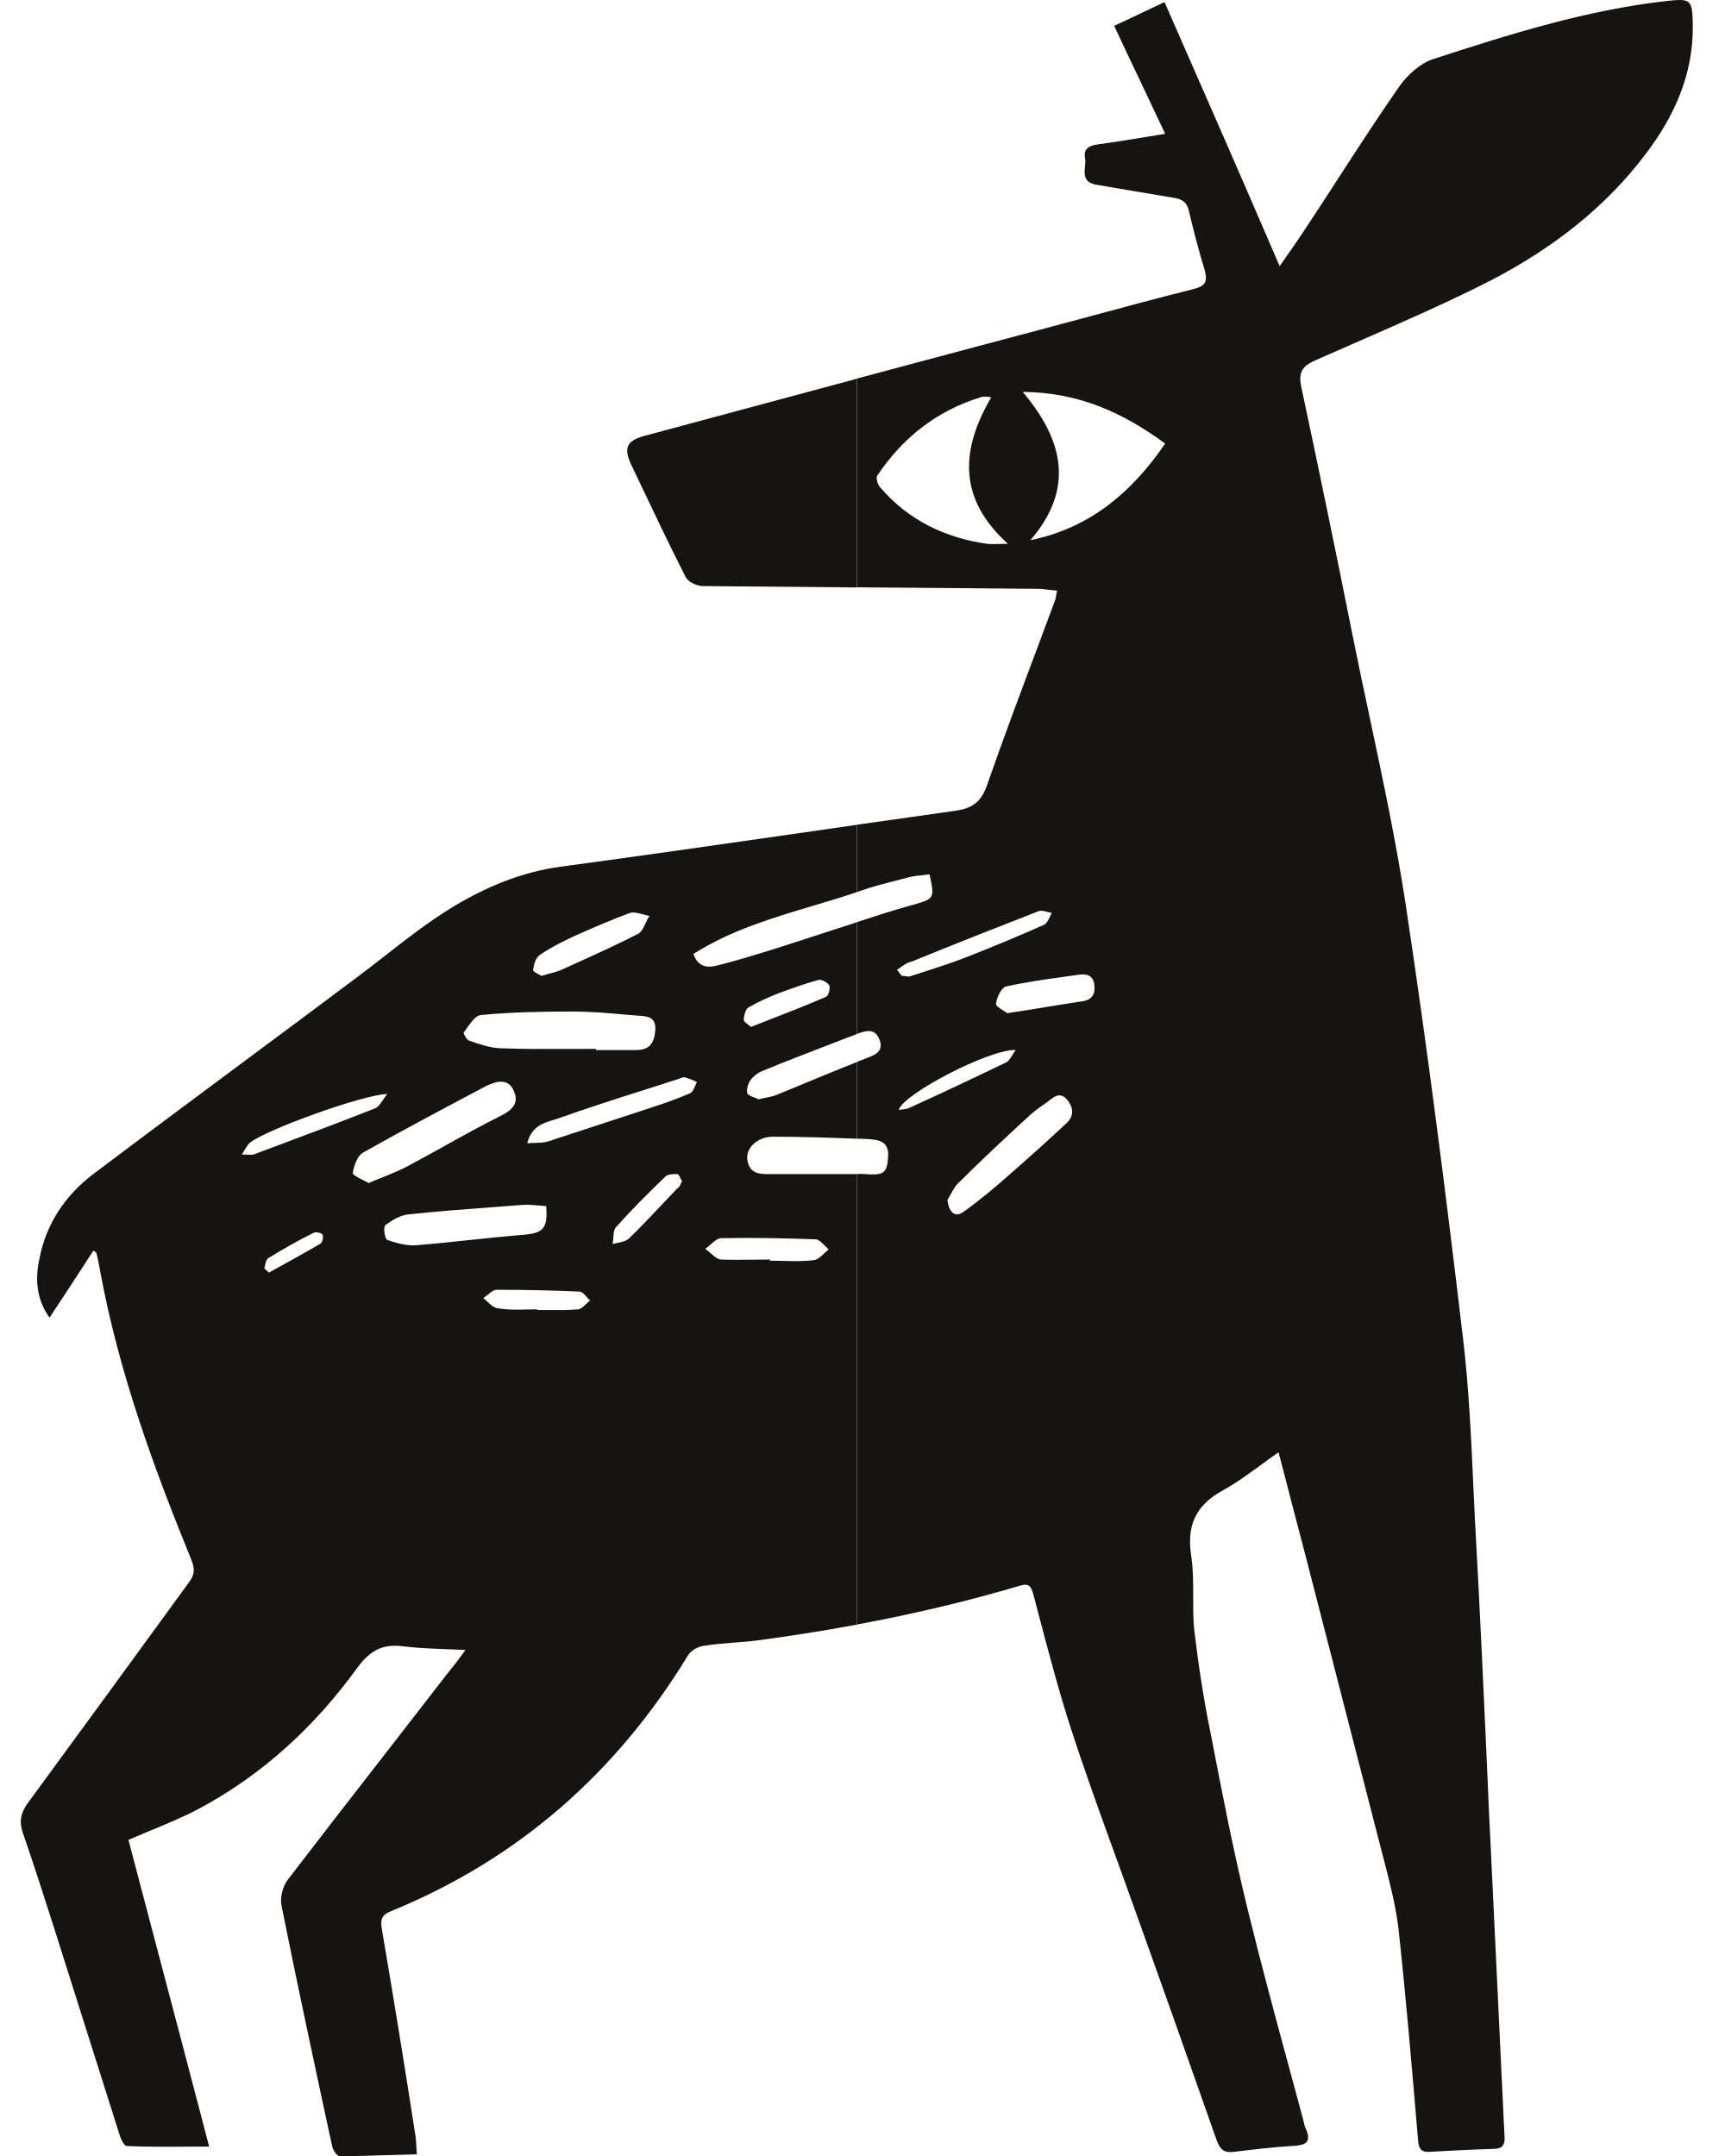
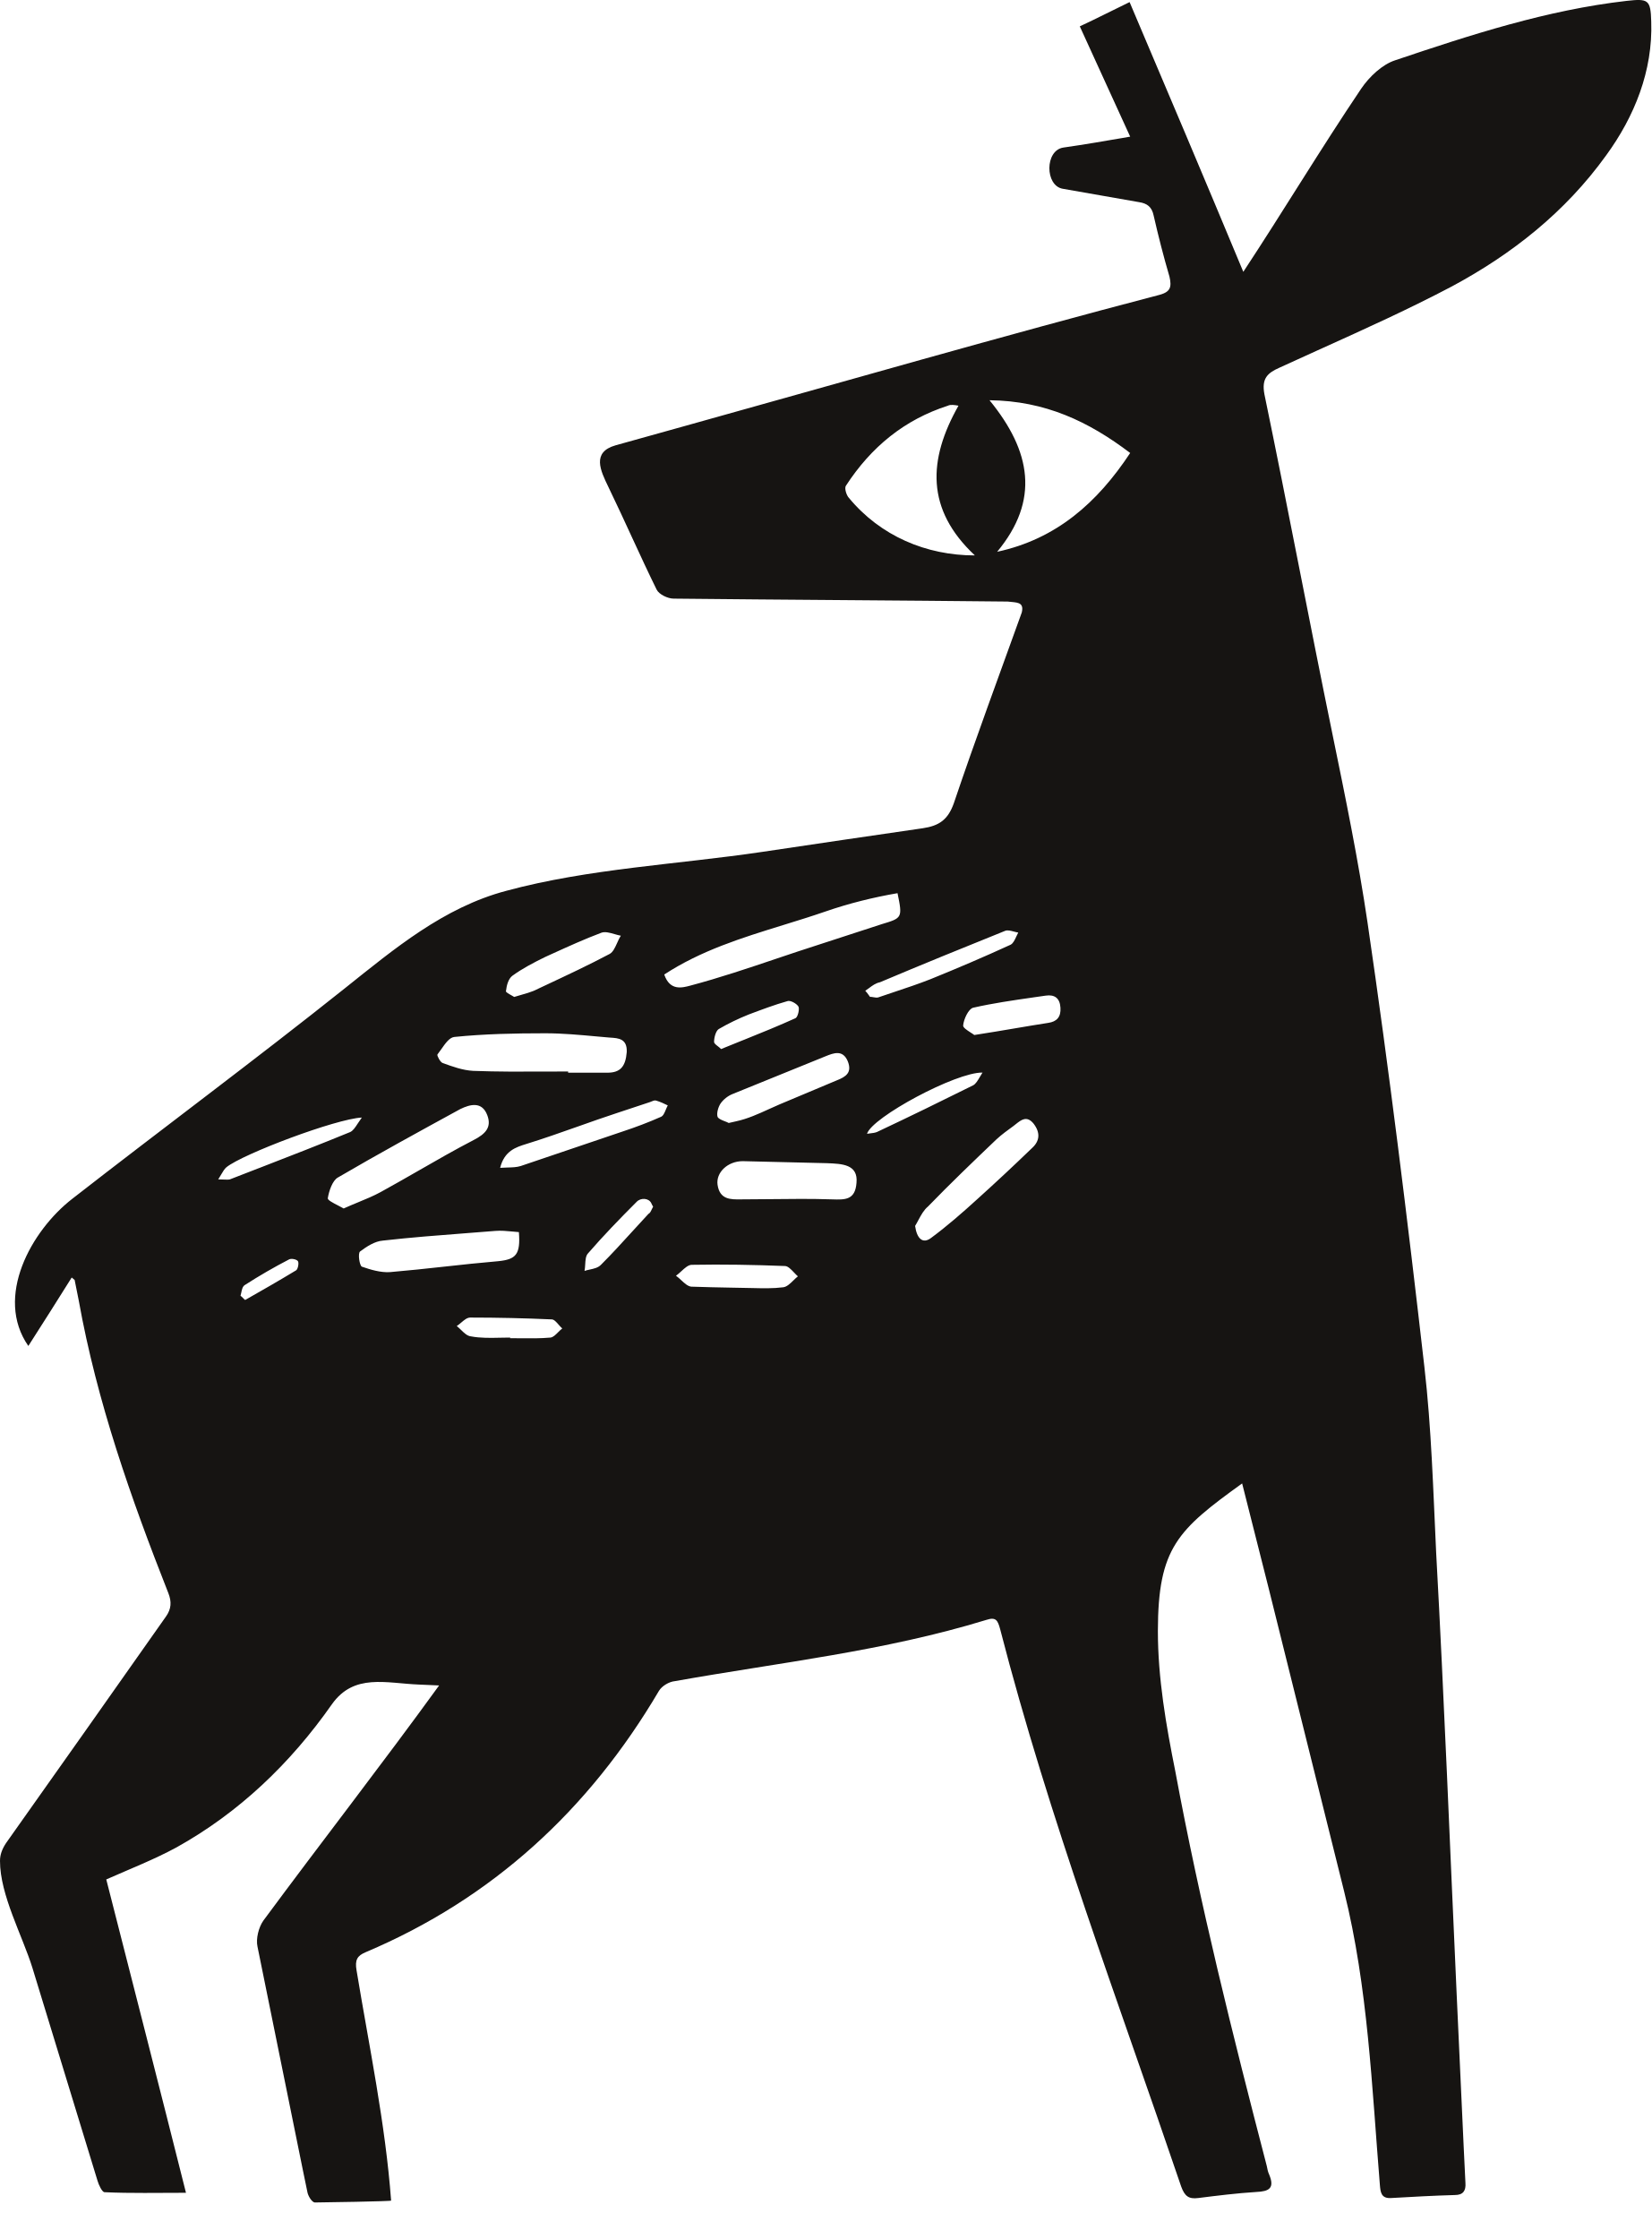
- <svg xmlns="http://www.w3.org/2000/svg" width="24" height="30" viewBox="0 0 24 30" fill="none">
-   <path d="M11.921 5.27C11.257 5.448 10.593 5.627 9.928 5.806C9.606 5.892 9.284 5.979 8.962 6.066C8.722 6.132 8.673 6.231 8.78 6.462C8.82 6.546 8.86 6.63 8.9 6.714C9.108 7.152 9.318 7.594 9.54 8.031C9.573 8.097 9.696 8.155 9.779 8.155C10.493 8.162 11.207 8.168 11.921 8.174V5.27Z" fill="#161412" />
-   <path fill-rule="evenodd" clip-rule="evenodd" d="M11.921 11.477C11.634 11.518 11.348 11.559 11.062 11.601C9.974 11.757 8.887 11.913 7.797 12.06C7.253 12.134 6.765 12.341 6.311 12.613C5.977 12.815 5.667 13.057 5.355 13.3C5.221 13.405 5.086 13.51 4.949 13.612C4.449 13.987 3.947 14.36 3.446 14.732C2.731 15.264 2.016 15.795 1.308 16.329C0.911 16.626 0.639 17.03 0.548 17.518C0.49 17.782 0.499 18.071 0.689 18.335C0.903 18.013 1.101 17.708 1.299 17.402C1.312 17.412 1.322 17.418 1.328 17.422C1.338 17.428 1.341 17.43 1.341 17.435C1.362 17.514 1.378 17.599 1.392 17.679C1.394 17.692 1.396 17.704 1.399 17.716C1.655 19.095 2.133 20.407 2.662 21.704C2.711 21.828 2.711 21.91 2.629 22.017L2.628 22.019C1.877 23.05 1.126 24.082 0.375 25.105C0.284 25.238 0.267 25.353 0.317 25.502C0.466 25.931 0.606 26.369 0.746 26.806L1.663 29.704C1.679 29.762 1.729 29.861 1.762 29.861C2.039 29.873 2.316 29.872 2.607 29.87C2.706 29.87 2.807 29.869 2.91 29.869C2.657 28.899 2.401 27.929 2.146 26.963C2.026 26.508 1.906 26.053 1.787 25.601C1.881 25.561 1.974 25.522 2.065 25.484C2.311 25.382 2.549 25.284 2.777 25.163C3.653 24.693 4.379 24.024 4.965 23.215C5.147 22.967 5.32 22.868 5.618 22.909C5.805 22.932 5.993 22.939 6.194 22.947C6.285 22.95 6.379 22.954 6.476 22.959C6.449 22.995 6.425 23.027 6.404 23.057C6.346 23.135 6.304 23.191 6.262 23.239C5.953 23.639 5.644 24.038 5.334 24.436C4.888 25.009 4.442 25.583 3.999 26.162C3.933 26.253 3.892 26.41 3.917 26.517C4.12 27.533 4.337 28.543 4.555 29.558C4.576 29.656 4.598 29.754 4.619 29.853C4.627 29.911 4.685 30.002 4.726 30.002C4.96 30.002 5.195 29.994 5.431 29.987C5.553 29.983 5.676 29.98 5.799 29.977C5.796 29.931 5.794 29.893 5.792 29.859C5.79 29.814 5.788 29.775 5.783 29.737C5.634 28.771 5.477 27.805 5.312 26.839C5.287 26.699 5.32 26.641 5.444 26.592C7.219 25.865 8.582 24.66 9.573 23.033C9.614 22.967 9.713 22.909 9.796 22.901C9.929 22.878 10.066 22.868 10.204 22.857C10.312 22.849 10.421 22.841 10.53 22.827C10.996 22.765 11.46 22.692 11.921 22.606V16.337H10.77C10.756 16.337 10.741 16.337 10.727 16.337C10.581 16.339 10.428 16.341 10.398 16.139C10.373 15.974 10.539 15.817 10.753 15.817C11.143 15.817 11.532 15.83 11.921 15.845V14.778C11.702 14.865 11.485 14.954 11.268 15.044C11.111 15.11 10.953 15.175 10.795 15.239C10.754 15.254 10.71 15.263 10.66 15.273C10.628 15.28 10.593 15.287 10.555 15.297C10.541 15.288 10.52 15.28 10.498 15.272C10.458 15.257 10.414 15.241 10.398 15.214C10.382 15.165 10.406 15.082 10.44 15.032C10.481 14.975 10.547 14.925 10.613 14.9C10.921 14.772 11.234 14.653 11.547 14.532C11.672 14.485 11.796 14.437 11.921 14.388V12.833C11.901 12.839 11.88 12.846 11.86 12.853C11.75 12.889 11.64 12.925 11.529 12.96C11.438 12.989 11.347 13.019 11.255 13.049C10.859 13.178 10.462 13.307 10.06 13.414C10.046 13.417 10.031 13.421 10.015 13.425C9.897 13.456 9.727 13.499 9.647 13.274C10.165 12.946 10.744 12.773 11.324 12.6C11.524 12.54 11.723 12.48 11.921 12.414V11.477ZM8.293 14.611V14.595C8.184 14.595 8.075 14.595 7.965 14.596C7.633 14.597 7.296 14.599 6.955 14.586C6.807 14.578 6.666 14.529 6.526 14.479C6.493 14.471 6.443 14.38 6.452 14.364C6.47 14.342 6.488 14.317 6.506 14.291C6.563 14.213 6.622 14.13 6.691 14.124C7.112 14.083 7.541 14.075 7.971 14.075C8.212 14.075 8.458 14.096 8.701 14.118C8.758 14.123 8.815 14.128 8.871 14.132C8.876 14.133 8.881 14.133 8.887 14.133C9.006 14.141 9.126 14.149 9.118 14.331C9.102 14.529 9.028 14.611 8.846 14.611H8.293ZM5.333 16.378C5.268 16.404 5.2 16.43 5.131 16.461C5.108 16.448 5.082 16.436 5.056 16.423C4.979 16.384 4.901 16.345 4.908 16.32C4.924 16.221 4.974 16.081 5.048 16.04C5.618 15.718 6.196 15.412 6.773 15.107C6.914 15.041 7.079 14.999 7.153 15.189C7.219 15.354 7.129 15.445 6.964 15.528C6.701 15.659 6.443 15.802 6.187 15.945C6.008 16.044 5.83 16.143 5.651 16.238C5.551 16.29 5.445 16.332 5.333 16.378ZM7.508 16.775C7.538 16.778 7.568 16.781 7.599 16.783C7.624 17.088 7.558 17.154 7.31 17.179C7.054 17.2 6.8 17.227 6.547 17.253C6.293 17.28 6.039 17.307 5.783 17.328C5.651 17.336 5.51 17.295 5.387 17.253C5.354 17.237 5.329 17.072 5.362 17.047C5.453 16.981 5.568 16.907 5.684 16.898C6.08 16.855 6.476 16.826 6.873 16.796C7.005 16.786 7.137 16.777 7.269 16.766C7.348 16.76 7.426 16.767 7.508 16.775ZM7.44 15.903C7.407 15.904 7.372 15.905 7.335 15.908C7.395 15.675 7.557 15.627 7.704 15.582C7.719 15.578 7.733 15.574 7.748 15.569C8.154 15.424 8.569 15.291 8.983 15.16C9.133 15.112 9.283 15.064 9.432 15.016C9.443 15.013 9.454 15.008 9.465 15.004C9.487 14.995 9.509 14.986 9.531 14.991C9.589 15.008 9.647 15.032 9.696 15.057C9.686 15.075 9.678 15.095 9.669 15.115C9.65 15.159 9.632 15.203 9.597 15.214C9.424 15.288 9.242 15.354 9.061 15.412L7.624 15.883C7.568 15.9 7.508 15.901 7.44 15.903ZM7.644 13.548C7.609 13.557 7.573 13.567 7.533 13.579C7.523 13.573 7.511 13.567 7.498 13.559C7.455 13.536 7.405 13.509 7.418 13.497C7.426 13.422 7.451 13.332 7.508 13.29C7.649 13.191 7.814 13.109 7.971 13.034C8.006 13.019 8.041 13.004 8.075 12.988C8.303 12.888 8.527 12.79 8.763 12.704C8.815 12.687 8.883 12.706 8.95 12.724C8.979 12.732 9.008 12.74 9.036 12.745C9.014 12.776 8.997 12.813 8.981 12.848C8.953 12.909 8.926 12.967 8.879 12.993C8.579 13.147 8.279 13.283 7.973 13.421C7.918 13.446 7.862 13.471 7.806 13.497C7.754 13.518 7.702 13.532 7.644 13.548ZM10.712 17.542V17.526C10.635 17.526 10.558 17.527 10.482 17.528C10.331 17.53 10.181 17.531 10.027 17.526C9.979 17.52 9.934 17.48 9.888 17.439C9.863 17.417 9.838 17.395 9.812 17.377C9.837 17.361 9.862 17.339 9.886 17.317C9.936 17.273 9.985 17.229 10.035 17.229C10.473 17.22 10.91 17.229 11.348 17.245C11.389 17.245 11.435 17.292 11.478 17.336C11.496 17.354 11.513 17.371 11.529 17.386C11.509 17.401 11.488 17.421 11.467 17.441C11.421 17.484 11.374 17.529 11.323 17.534C11.182 17.552 11.036 17.549 10.889 17.545C10.83 17.544 10.771 17.542 10.712 17.542ZM3.479 15.899C3.71 15.718 5.023 15.239 5.387 15.222C5.365 15.252 5.346 15.279 5.33 15.303C5.29 15.361 5.262 15.403 5.221 15.421C4.794 15.59 4.366 15.751 3.935 15.912C3.8 15.963 3.664 16.013 3.529 16.064C3.508 16.07 3.482 16.068 3.445 16.067C3.422 16.066 3.395 16.064 3.364 16.064C3.38 16.041 3.393 16.019 3.405 15.998C3.431 15.956 3.451 15.922 3.479 15.899ZM7.475 18.228V18.219C7.43 18.219 7.385 18.22 7.339 18.221C7.2 18.225 7.059 18.228 6.922 18.203C6.871 18.197 6.828 18.156 6.784 18.115C6.765 18.097 6.745 18.078 6.724 18.063C6.746 18.049 6.767 18.032 6.787 18.015C6.829 17.98 6.87 17.947 6.914 17.947C7.302 17.947 7.682 17.955 8.062 17.972C8.095 17.972 8.128 18.008 8.161 18.045C8.177 18.064 8.194 18.082 8.21 18.096C8.19 18.11 8.17 18.129 8.151 18.148C8.116 18.181 8.082 18.214 8.045 18.219C7.903 18.232 7.76 18.23 7.618 18.229C7.57 18.228 7.523 18.228 7.475 18.228ZM10.729 14.179C10.636 14.216 10.542 14.252 10.448 14.289C10.433 14.274 10.416 14.262 10.4 14.25C10.373 14.229 10.349 14.211 10.349 14.19C10.349 14.132 10.373 14.042 10.415 14.017C10.547 13.943 10.687 13.877 10.836 13.819C11.018 13.753 11.199 13.687 11.381 13.637C11.422 13.62 11.513 13.67 11.538 13.711C11.554 13.744 11.529 13.852 11.496 13.868C11.248 13.977 10.99 14.078 10.729 14.179ZM9.465 16.39C9.473 16.407 9.481 16.424 9.49 16.436C9.482 16.449 9.476 16.462 9.47 16.474C9.458 16.501 9.447 16.524 9.424 16.535C9.35 16.612 9.276 16.69 9.203 16.768C9.056 16.924 8.909 17.08 8.755 17.229C8.715 17.268 8.656 17.281 8.598 17.293C8.573 17.298 8.547 17.303 8.524 17.311C8.53 17.284 8.531 17.254 8.533 17.224C8.537 17.164 8.54 17.105 8.574 17.072C8.788 16.832 9.019 16.601 9.259 16.37C9.292 16.337 9.366 16.337 9.424 16.337C9.439 16.337 9.452 16.363 9.465 16.39ZM3.71 17.679C3.7 17.668 3.69 17.658 3.677 17.65C3.682 17.637 3.685 17.622 3.688 17.606C3.697 17.564 3.707 17.519 3.743 17.501C3.942 17.377 4.148 17.262 4.363 17.154C4.396 17.138 4.47 17.154 4.487 17.179C4.503 17.204 4.487 17.286 4.462 17.303C4.222 17.443 3.983 17.575 3.743 17.707C3.731 17.699 3.721 17.689 3.71 17.679Z" fill="#161412" />
-   <path fill-rule="evenodd" clip-rule="evenodd" d="M11.921 8.172V5.268C12.772 5.04 13.624 4.812 14.477 4.586C14.667 4.535 14.857 4.484 15.048 4.433C15.571 4.292 16.097 4.15 16.623 4.017C16.78 3.975 16.797 3.909 16.764 3.769C16.681 3.496 16.607 3.216 16.541 2.935C16.516 2.819 16.45 2.77 16.334 2.753C16.157 2.724 15.977 2.693 15.798 2.663C15.618 2.632 15.439 2.601 15.261 2.572C15.075 2.542 15.085 2.429 15.095 2.319C15.099 2.277 15.103 2.236 15.096 2.2C15.071 2.068 15.154 2.027 15.269 2.01C15.567 1.969 15.864 1.919 16.211 1.862C16.091 1.606 15.973 1.358 15.856 1.11C15.738 0.863 15.62 0.615 15.501 0.359C15.647 0.293 15.784 0.228 15.925 0.16C16.015 0.117 16.106 0.074 16.202 0.029C16.739 1.251 17.267 2.456 17.804 3.703C17.853 3.631 17.9 3.564 17.947 3.498C18.018 3.396 18.086 3.299 18.151 3.199C18.307 2.964 18.461 2.726 18.615 2.488C18.893 2.059 19.172 1.629 19.464 1.209C19.579 1.044 19.761 0.879 19.943 0.821C21.008 0.475 22.081 0.136 23.204 0.012C23.271 0.005 23.325 0 23.369 0C23.523 0 23.544 0.061 23.551 0.293C23.552 0.323 23.552 0.353 23.552 0.382C23.552 0.384 23.552 0.385 23.552 0.386C23.552 1.033 23.301 1.605 22.915 2.118C22.337 2.894 21.586 3.463 20.744 3.901C20.144 4.207 19.53 4.475 18.913 4.745C18.715 4.832 18.515 4.919 18.316 5.007C18.143 5.082 18.06 5.156 18.102 5.371C18.349 6.527 18.589 7.691 18.82 8.847C18.897 9.233 18.979 9.62 19.062 10.007C19.243 10.86 19.424 11.713 19.555 12.57C19.86 14.585 20.116 16.6 20.355 18.622C20.436 19.303 20.468 19.995 20.499 20.684C20.506 20.839 20.513 20.994 20.521 21.149C20.593 22.426 20.65 23.71 20.707 24.987L20.71 25.071C20.744 25.764 20.777 26.46 20.81 27.156C20.843 27.851 20.876 28.547 20.909 29.24L20.933 29.736C20.942 29.843 20.9 29.901 20.785 29.901C20.488 29.909 20.182 29.926 19.885 29.942C19.744 29.951 19.736 29.86 19.728 29.761L19.721 29.682C19.641 28.734 19.56 27.778 19.456 26.829C19.419 26.519 19.339 26.208 19.259 25.898C19.247 25.853 19.236 25.809 19.224 25.764L18.159 21.628C18.096 21.392 18.035 21.157 17.973 20.918C17.913 20.686 17.853 20.451 17.788 20.208C17.704 20.266 17.624 20.325 17.545 20.383C17.366 20.514 17.192 20.641 17.003 20.744C16.632 20.951 16.508 21.232 16.574 21.653C16.601 21.839 16.601 22.027 16.601 22.216C16.601 22.37 16.6 22.524 16.615 22.676C16.673 23.164 16.747 23.651 16.846 24.13C17.003 24.947 17.16 25.756 17.358 26.565C17.543 27.322 17.747 28.075 17.952 28.83C18.013 29.054 18.074 29.279 18.134 29.505C18.143 29.546 18.151 29.587 18.168 29.62C18.25 29.81 18.168 29.851 17.986 29.86C17.713 29.876 17.441 29.909 17.169 29.942C17.036 29.959 16.979 29.917 16.929 29.785C16.549 28.704 16.169 27.63 15.781 26.549C15.694 26.305 15.606 26.062 15.518 25.819C15.304 25.231 15.091 24.643 14.898 24.047C14.737 23.55 14.603 23.041 14.469 22.536C14.439 22.42 14.409 22.305 14.378 22.189C14.345 22.074 14.32 22.024 14.188 22.065C13.441 22.287 12.685 22.463 11.921 22.605V16.335H12.008C12.297 16.36 12.338 16.327 12.355 16.113C12.38 15.865 12.207 15.857 12.042 15.848L12.041 15.848C12.001 15.847 11.961 15.845 11.921 15.844V14.777C11.972 14.757 12.023 14.737 12.074 14.717C12.206 14.668 12.297 14.61 12.231 14.453C12.167 14.309 12.057 14.343 11.952 14.375C11.949 14.377 11.945 14.377 11.942 14.379C11.935 14.381 11.928 14.384 11.921 14.387V12.831C12.175 12.748 12.428 12.666 12.685 12.595C12.694 12.593 12.703 12.59 12.711 12.588C12.999 12.505 13.005 12.503 12.933 12.166C12.894 12.172 12.855 12.176 12.817 12.18C12.757 12.186 12.699 12.192 12.644 12.207C12.584 12.223 12.524 12.239 12.463 12.254C12.306 12.294 12.146 12.335 11.992 12.389C11.968 12.397 11.944 12.405 11.921 12.413V11.476C12.376 11.411 12.832 11.346 13.288 11.282C13.519 11.249 13.643 11.167 13.726 10.944C13.949 10.303 14.186 9.672 14.423 9.04C14.51 8.808 14.597 8.576 14.683 8.343C14.687 8.33 14.688 8.317 14.691 8.303C14.694 8.28 14.698 8.254 14.708 8.219C14.625 8.211 14.551 8.203 14.485 8.194C13.701 8.186 12.916 8.18 12.132 8.174C12.062 8.173 11.991 8.173 11.921 8.172ZM16.211 6.172C15.748 6.849 15.17 7.344 14.336 7.517C14.939 6.816 14.815 6.147 14.229 5.453C15.014 5.461 15.624 5.742 16.211 6.172ZM13.701 5.519C13.717 5.519 13.742 5.519 13.791 5.528C13.362 6.262 13.329 6.939 14.023 7.567C13.978 7.567 13.938 7.568 13.902 7.569C13.839 7.571 13.786 7.572 13.734 7.567C13.148 7.484 12.636 7.237 12.248 6.783C12.214 6.75 12.181 6.65 12.206 6.617C12.561 6.089 13.032 5.717 13.643 5.528C13.659 5.519 13.684 5.519 13.701 5.519ZM13.403 16.864C13.288 16.946 13.205 16.872 13.181 16.699C13.197 16.673 13.212 16.645 13.227 16.618C13.265 16.55 13.303 16.482 13.362 16.434C13.676 16.121 14.006 15.815 14.328 15.518C14.402 15.452 14.485 15.394 14.568 15.336C14.578 15.329 14.589 15.32 14.599 15.312C14.678 15.252 14.754 15.194 14.848 15.303C14.947 15.427 14.939 15.543 14.824 15.642C14.576 15.873 14.32 16.104 14.064 16.327C13.849 16.517 13.635 16.699 13.403 16.864ZM12.53 13.558C12.513 13.534 12.498 13.515 12.479 13.495C12.497 13.484 12.514 13.471 12.532 13.459C12.579 13.425 12.625 13.392 12.685 13.38C13.271 13.14 13.858 12.909 14.452 12.678C14.486 12.666 14.531 12.678 14.574 12.689C14.595 12.695 14.615 12.7 14.634 12.703C14.624 12.719 14.616 12.736 14.607 12.755C14.585 12.802 14.562 12.85 14.526 12.868C14.155 13.033 13.775 13.19 13.395 13.338C13.228 13.402 13.056 13.457 12.884 13.513C12.809 13.537 12.735 13.561 12.66 13.586C12.641 13.591 12.619 13.587 12.595 13.583C12.579 13.581 12.562 13.578 12.545 13.578C12.54 13.571 12.535 13.564 12.53 13.558ZM14.586 14.007C14.407 14.037 14.22 14.067 14.014 14.098C14.003 14.088 13.984 14.077 13.963 14.064C13.913 14.033 13.852 13.995 13.858 13.966C13.866 13.883 13.932 13.743 13.998 13.726C14.277 13.665 14.555 13.626 14.838 13.587C14.899 13.579 14.96 13.57 15.022 13.561C15.146 13.545 15.22 13.594 15.228 13.726C15.236 13.85 15.179 13.916 15.055 13.933C14.899 13.956 14.746 13.981 14.586 14.007ZM12.551 15.438C12.535 15.439 12.519 15.441 12.504 15.444C12.569 15.221 13.758 14.601 14.13 14.61C14.117 14.629 14.105 14.649 14.094 14.667C14.062 14.72 14.034 14.765 13.998 14.783C13.552 14.998 13.098 15.213 12.644 15.419C12.616 15.43 12.584 15.434 12.551 15.438Z" fill="#161412" />
+ <svg xmlns="http://www.w3.org/2000/svg" width="100%" height="100%" viewBox="0 0 45 61" fill="none">
+   <path fill-rule="evenodd" clip-rule="evenodd" d="M18.357 16.309C18.197 16.309 17.957 16.194 17.893 16.062C17.439 15.138 17.028 14.193 16.579 13.267C16.362 12.819 16.119 12.319 16.776 12.132L18.645 11.611C22.964 10.409 27.265 9.166 31.597 8.033C31.9 7.951 31.932 7.818 31.869 7.538C31.709 6.993 31.565 6.431 31.437 5.87C31.389 5.639 31.262 5.54 31.038 5.507C30.695 5.449 30.347 5.387 30 5.325C29.652 5.263 29.305 5.201 28.962 5.143C28.475 5.062 28.468 4.096 28.978 4.02C29.553 3.938 30.128 3.839 30.798 3.723C30.335 2.699 29.888 1.742 29.425 0.718C29.888 0.503 30.303 0.288 30.782 0.057C31.821 2.501 32.843 4.912 33.881 7.406C34.969 5.755 35.987 4.058 37.091 2.419C37.315 2.088 37.666 1.758 38.017 1.643C40.078 0.949 42.154 0.272 44.326 0.024C44.917 -0.042 44.981 -0.009 44.997 0.586C45.044 1.928 44.541 3.174 43.767 4.235C42.649 5.787 41.196 6.927 39.567 7.802C38.407 8.414 37.22 8.95 36.026 9.49L35.882 9.555C35.545 9.707 35.208 9.86 34.871 10.015C34.536 10.163 34.376 10.312 34.456 10.741C35.096 13.828 35.678 16.927 36.313 20.015C36.663 21.719 37.014 23.426 37.267 25.141C37.858 29.17 38.353 33.199 38.816 37.245C39.008 38.913 39.056 40.614 39.136 42.298C39.356 46.3 39.511 50.307 39.694 54.311L39.886 58.481L39.934 59.472C39.95 59.686 39.87 59.802 39.647 59.802C39.072 59.818 38.481 59.851 37.906 59.884C37.634 59.901 37.618 59.719 37.602 59.521C37.383 56.848 37.279 54.143 36.628 51.529L34.568 43.256L34.164 41.66C34.062 41.254 33.959 40.841 33.849 40.415C32.096 41.679 31.556 42.166 31.553 44.432C31.552 45.718 31.776 47.001 32.028 48.259C32.7 51.88 33.593 55.447 34.52 59.009C34.536 59.092 34.552 59.174 34.584 59.24C34.743 59.62 34.584 59.703 34.232 59.719C33.705 59.752 33.178 59.818 32.651 59.884C32.395 59.917 32.284 59.835 32.188 59.571C30.473 54.522 28.586 49.547 27.253 44.379C27.189 44.147 27.141 44.048 26.885 44.131C24.087 44.989 21.248 45.292 18.389 45.802C18.229 45.818 18.037 45.934 17.957 46.066C16.041 49.319 13.405 51.73 9.972 53.183C9.732 53.282 9.668 53.398 9.716 53.679C10.059 55.755 10.502 57.854 10.658 59.954C10.658 59.974 8.759 60.005 8.582 60.005C8.502 60.005 8.39 59.824 8.374 59.708L8.252 59.117L7.017 53.035C6.969 52.82 7.049 52.506 7.177 52.325C8.768 50.172 10.403 48.075 11.966 45.919C11.778 45.909 11.597 45.902 11.421 45.895C10.52 45.86 9.649 45.581 9.045 46.431C7.911 48.05 6.506 49.387 4.813 50.329C4.206 50.659 3.567 50.907 2.896 51.204C3.622 54.049 4.352 56.893 5.068 59.741C4.286 59.741 3.567 59.758 2.848 59.725C2.784 59.725 2.689 59.526 2.657 59.411L0.884 53.615C0.611 52.735 -0.001 51.627 0 50.699C0 50.534 0.054 50.38 0.165 50.213C1.623 48.159 3.073 46.099 4.524 44.039C4.669 43.833 4.68 43.641 4.589 43.407C3.567 40.815 2.641 38.189 2.146 35.432L2.034 34.872L1.954 34.805C1.57 35.415 1.187 36.026 0.772 36.67C-0.156 35.335 0.852 33.527 1.97 32.66C4.436 30.739 6.95 28.876 9.394 26.928C10.747 25.849 12.09 24.721 13.799 24.269C16.038 23.663 18.479 23.55 20.771 23.209C22.228 22.992 23.685 22.776 25.145 22.565C25.592 22.499 25.831 22.334 25.991 21.888C26.582 20.137 27.222 18.417 27.844 16.686C27.916 16.387 27.694 16.419 27.46 16.389C24.426 16.356 21.391 16.342 18.357 16.309ZM20.06 30.549C19.999 30.562 19.932 30.576 19.858 30.595C19.83 30.578 19.79 30.563 19.748 30.547C19.671 30.517 19.586 30.484 19.555 30.43C19.523 30.331 19.57 30.166 19.634 30.067C19.714 29.951 19.842 29.852 19.97 29.803L22.5 28.776C22.716 28.689 22.964 28.591 23.1 28.908C23.228 29.222 23.052 29.337 22.797 29.436L21.237 30.091C21.143 30.131 21.049 30.174 20.954 30.217C20.664 30.349 20.37 30.483 20.06 30.549ZM18.813 26.852C18.585 26.913 18.256 27.001 18.101 26.55C19.104 25.895 20.215 25.551 21.332 25.206C21.717 25.087 22.103 24.968 22.486 24.836C23.126 24.614 23.79 24.449 24.458 24.334C24.597 25.008 24.586 25.011 24.028 25.178L21.743 25.922C21.557 25.984 21.371 26.047 21.185 26.109C20.4 26.374 19.614 26.639 18.813 26.852ZM15.482 29.225V29.192C15.271 29.192 15.059 29.193 14.847 29.194C14.205 29.197 13.554 29.2 12.894 29.175C12.607 29.159 12.335 29.06 12.064 28.961C12 28.944 11.904 28.762 11.92 28.729C11.955 28.685 11.99 28.636 12.025 28.585C12.135 28.427 12.25 28.263 12.383 28.251C13.198 28.168 14.028 28.151 14.859 28.151C15.325 28.151 15.802 28.195 16.272 28.238C16.382 28.248 16.491 28.258 16.6 28.267L16.63 28.269C16.86 28.284 17.094 28.3 17.079 28.663C17.047 29.06 16.903 29.225 16.552 29.225H15.482ZM9.756 32.757C9.63 32.809 9.499 32.863 9.365 32.924C9.321 32.899 9.271 32.873 9.221 32.847C9.071 32.77 8.921 32.693 8.933 32.643C8.965 32.445 9.061 32.164 9.205 32.082C10.307 31.438 11.425 30.827 12.543 30.216C12.814 30.084 13.134 30.001 13.278 30.381C13.405 30.711 13.23 30.893 12.91 31.058C12.402 31.321 11.904 31.607 11.408 31.892C11.063 32.09 10.718 32.288 10.371 32.478C10.179 32.583 9.974 32.667 9.756 32.757ZM13.964 33.552C14.022 33.558 14.081 33.563 14.14 33.568C14.188 34.179 14.06 34.311 13.581 34.36C13.086 34.402 12.595 34.455 12.104 34.509C11.613 34.563 11.122 34.616 10.626 34.658C10.371 34.674 10.099 34.592 9.86 34.509C9.796 34.476 9.748 34.146 9.812 34.096C9.988 33.964 10.211 33.816 10.435 33.799C11.201 33.712 11.968 33.654 12.735 33.595C12.99 33.575 13.246 33.555 13.501 33.535C13.653 33.523 13.806 33.537 13.964 33.552ZM13.832 31.808C13.768 31.81 13.701 31.812 13.629 31.817C13.745 31.353 14.059 31.255 14.342 31.167C14.817 31.02 15.287 30.854 15.757 30.688C16.11 30.563 16.462 30.438 16.817 30.322C17.107 30.226 17.397 30.131 17.686 30.034C17.707 30.029 17.728 30.019 17.75 30.01C17.792 29.992 17.835 29.973 17.878 29.984C17.989 30.017 18.101 30.067 18.197 30.116C18.177 30.152 18.161 30.192 18.144 30.232C18.107 30.321 18.072 30.407 18.005 30.43C17.67 30.579 17.319 30.711 16.967 30.827L14.188 31.768C14.08 31.801 13.964 31.805 13.832 31.808ZM14.226 27.098C14.16 27.116 14.089 27.136 14.012 27.161C13.993 27.149 13.969 27.136 13.944 27.121C13.861 27.075 13.764 27.021 13.789 26.996C13.805 26.847 13.853 26.665 13.964 26.583C14.236 26.385 14.555 26.219 14.859 26.071L15.061 25.979C15.502 25.779 15.935 25.582 16.392 25.41C16.492 25.376 16.623 25.413 16.753 25.451C16.809 25.467 16.866 25.483 16.919 25.493C16.878 25.554 16.845 25.627 16.813 25.699C16.758 25.82 16.706 25.936 16.616 25.988C16.035 26.296 15.454 26.567 14.864 26.844L14.54 26.996C14.439 27.037 14.338 27.066 14.226 27.098ZM18.836 35.054C18.742 35.043 18.656 34.963 18.567 34.881C18.52 34.837 18.471 34.791 18.421 34.757C18.468 34.724 18.516 34.68 18.564 34.636C18.66 34.548 18.756 34.459 18.852 34.459C19.698 34.443 20.545 34.459 21.391 34.492C21.471 34.492 21.559 34.585 21.644 34.675C21.677 34.71 21.711 34.745 21.743 34.773C21.703 34.804 21.663 34.843 21.622 34.883C21.533 34.97 21.442 35.059 21.343 35.071C21.07 35.106 20.788 35.099 20.504 35.092C20.313 35.088 20.119 35.084 19.926 35.081C19.562 35.074 19.197 35.067 18.836 35.054ZM6.17 31.801C6.618 31.438 9.157 30.48 9.86 30.447C9.817 30.506 9.782 30.56 9.75 30.608C9.674 30.724 9.619 30.808 9.54 30.843C8.713 31.183 7.886 31.503 7.051 31.827L7.049 31.827C6.789 31.928 6.528 32.029 6.266 32.131C6.227 32.141 6.175 32.139 6.104 32.136C6.059 32.134 6.008 32.131 5.947 32.131C5.978 32.084 6.003 32.039 6.027 31.999C6.077 31.914 6.116 31.846 6.17 31.801ZM13.901 36.458V36.441C13.813 36.441 13.725 36.443 13.636 36.445C13.368 36.451 13.095 36.458 12.831 36.408C12.732 36.397 12.648 36.315 12.564 36.233C12.525 36.196 12.487 36.158 12.447 36.127C12.489 36.1 12.53 36.066 12.569 36.032C12.65 35.963 12.729 35.896 12.815 35.896C13.565 35.896 14.3 35.913 15.035 35.946C15.098 35.946 15.162 36.019 15.226 36.093C15.258 36.129 15.29 36.166 15.322 36.193C15.282 36.223 15.244 36.261 15.207 36.298C15.14 36.365 15.075 36.431 15.003 36.441C14.727 36.466 14.452 36.463 14.176 36.46C14.084 36.459 13.992 36.458 13.901 36.458ZM20.195 28.36C20.014 28.433 19.832 28.506 19.65 28.581C19.622 28.551 19.589 28.526 19.559 28.502C19.505 28.461 19.459 28.425 19.459 28.383C19.459 28.267 19.507 28.085 19.586 28.036C19.842 27.887 20.113 27.755 20.401 27.64C20.752 27.508 21.104 27.375 21.455 27.276C21.535 27.243 21.711 27.342 21.759 27.425C21.791 27.491 21.743 27.706 21.679 27.739C21.227 27.944 20.761 28.133 20.289 28.323L20.195 28.36ZM17.749 32.782C17.764 32.815 17.78 32.849 17.798 32.874C17.783 32.9 17.771 32.926 17.76 32.95C17.735 33.003 17.714 33.05 17.67 33.072C17.526 33.227 17.384 33.383 17.242 33.538C16.958 33.85 16.674 34.162 16.376 34.459C16.299 34.539 16.184 34.564 16.073 34.588C16.023 34.599 15.974 34.609 15.929 34.625C15.94 34.57 15.943 34.51 15.947 34.45C15.954 34.33 15.961 34.212 16.025 34.146C16.44 33.667 16.887 33.205 17.35 32.742C17.464 32.624 17.683 32.639 17.749 32.782ZM6.618 35.359C6.598 35.339 6.578 35.318 6.554 35.302C6.562 35.275 6.568 35.245 6.575 35.215C6.592 35.13 6.611 35.041 6.681 35.004C7.065 34.757 7.464 34.526 7.879 34.311C7.943 34.278 8.087 34.311 8.119 34.36C8.151 34.41 8.119 34.575 8.071 34.608C7.608 34.889 7.145 35.153 6.681 35.417C6.658 35.401 6.638 35.38 6.618 35.359ZM25.368 33.73C25.145 33.895 24.985 33.746 24.937 33.4C24.969 33.348 24.998 33.293 25.027 33.239C25.101 33.102 25.174 32.965 25.288 32.871C25.895 32.244 26.534 31.633 27.157 31.038C27.301 30.906 27.46 30.791 27.62 30.675C27.641 30.659 27.661 30.643 27.681 30.627C27.834 30.506 27.98 30.39 28.163 30.609C28.355 30.857 28.339 31.088 28.115 31.286C27.636 31.748 27.141 32.211 26.646 32.657C26.23 33.036 25.815 33.4 25.368 33.73ZM23.679 27.118C23.645 27.071 23.617 27.032 23.579 26.992C23.614 26.97 23.648 26.945 23.683 26.919C23.772 26.852 23.863 26.785 23.979 26.761C25.113 26.282 26.247 25.82 27.396 25.358C27.461 25.335 27.548 25.358 27.633 25.381C27.672 25.391 27.712 25.402 27.748 25.407C27.73 25.439 27.714 25.475 27.697 25.511C27.654 25.605 27.61 25.702 27.54 25.738C26.822 26.068 26.087 26.381 25.352 26.679C25.028 26.806 24.697 26.917 24.363 27.028C24.219 27.076 24.075 27.124 23.931 27.174C23.893 27.184 23.85 27.177 23.805 27.169C23.773 27.163 23.74 27.158 23.707 27.158L23.679 27.118ZM27.656 28.017C27.309 28.076 26.947 28.137 26.55 28.198C26.527 28.179 26.491 28.156 26.451 28.131C26.354 28.068 26.235 27.993 26.247 27.934C26.262 27.769 26.39 27.488 26.518 27.455C27.057 27.332 27.596 27.255 28.143 27.176L28.147 27.176L28.155 27.174C28.269 27.158 28.384 27.142 28.498 27.125C28.738 27.091 28.882 27.191 28.898 27.455C28.914 27.703 28.802 27.835 28.562 27.868C28.262 27.914 27.965 27.965 27.656 28.017ZM23.719 30.877C23.689 30.881 23.658 30.884 23.627 30.89C23.755 30.444 26.055 29.205 26.774 29.222C26.748 29.261 26.726 29.299 26.704 29.337C26.642 29.441 26.589 29.532 26.518 29.569C25.656 29.998 24.777 30.427 23.899 30.84C23.845 30.862 23.783 30.87 23.719 30.877ZM26.119 11.053C25.288 12.523 25.224 13.877 26.566 15.132C25.24 15.132 23.993 14.604 23.132 13.563C23.068 13.497 23.004 13.299 23.052 13.233C23.739 12.176 24.649 11.433 25.831 11.053C25.904 11.015 26.023 11.036 26.103 11.05L26.119 11.053ZM30.798 12.341C29.904 13.695 28.786 14.686 27.173 15.033C28.339 13.629 28.099 12.291 26.965 10.904C28.483 10.921 29.665 11.482 30.798 12.341ZM20.19 32.676C19.909 32.68 19.613 32.684 19.554 32.279C19.506 31.948 19.826 31.635 20.241 31.635L22.532 31.69C22.956 31.706 23.388 31.723 23.34 32.226C23.305 32.697 23.028 32.688 22.676 32.676C22.11 32.657 21.541 32.663 20.974 32.67C20.712 32.673 20.451 32.675 20.19 32.676Z" fill="#161412" />
</svg>
